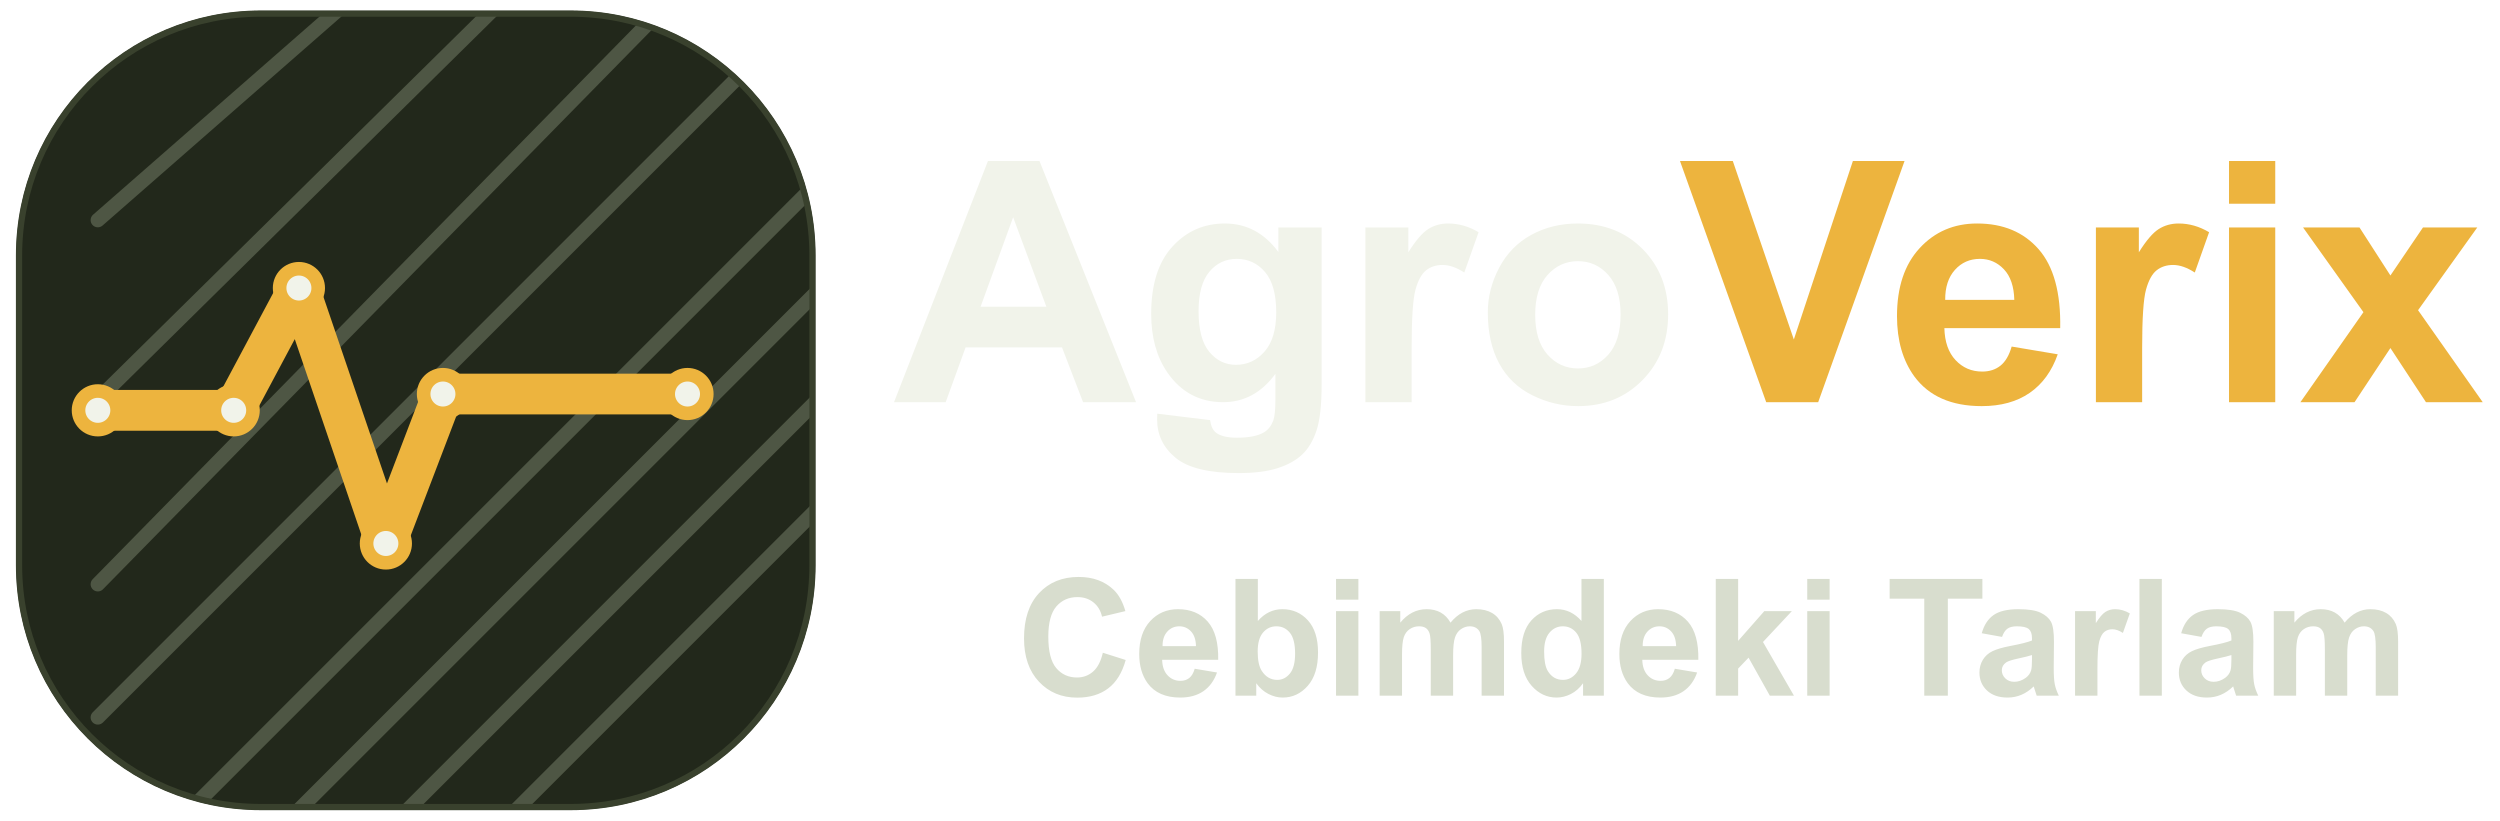
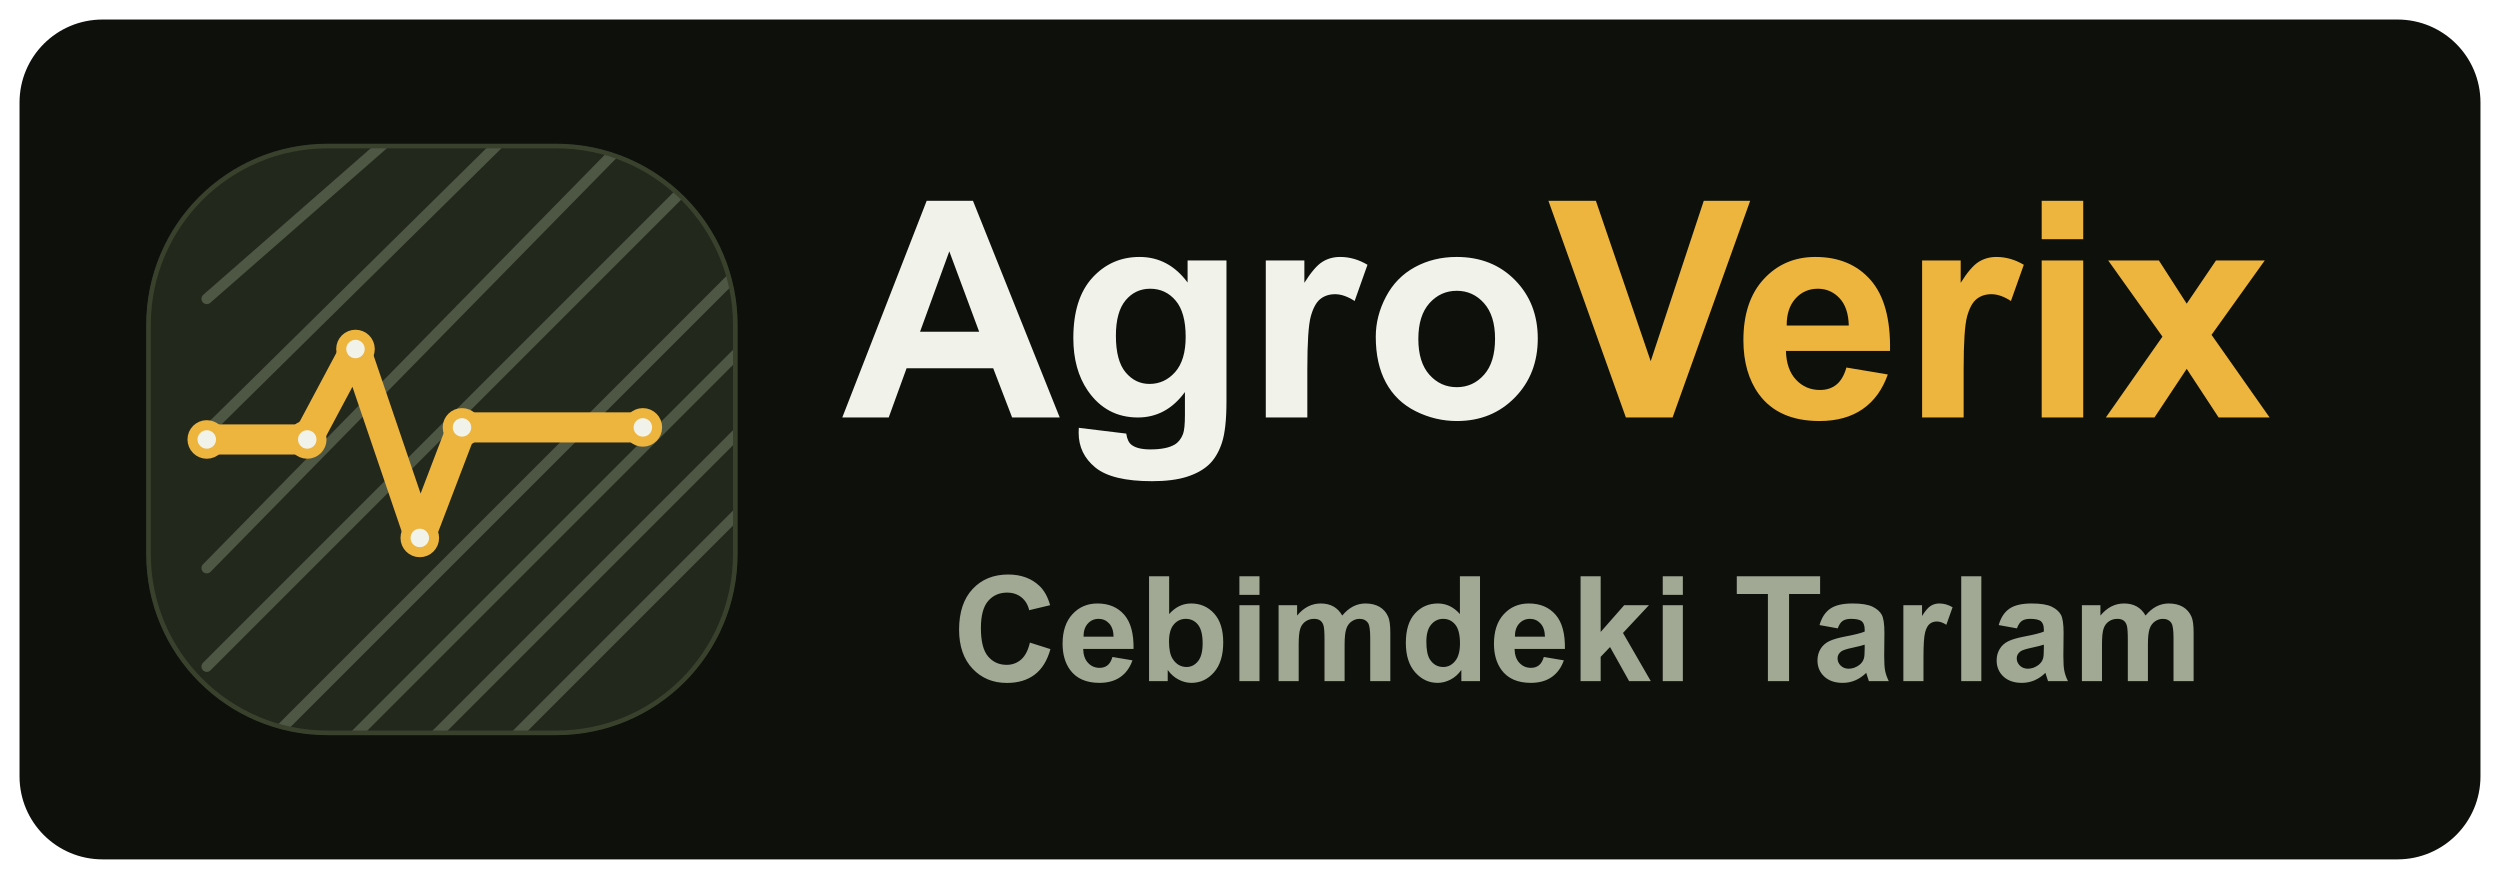
- <svg xmlns="http://www.w3.org/2000/svg" width="920" height="302" viewBox="16 23 920 302" role="img" aria-labelledby="logo-title">
+ <svg xmlns="http://www.w3.org/2000/svg" width="1024" height="360" viewBox="0 0 1024 360" role="img" aria-labelledby="logo-title">
  <defs>
    <clipPath id="logo-clip-0" clipPathUnits="userSpaceOnUse">
-       <path d="M 112 40 L 226 40 C 275.199 40 315 79.801 315 129 L 315 243 C 315 292.199 275.199 332 226 332 L 112 332 C 62.801 332 23 292.199 23 243 L 23 129 C 23 79.801 62.801 40 112 40 Z" clip-rule="evenodd" />
+       <path d="M 134.082 60 L 227.918 60 C 268.318 60 301 92.682 301 133.082 L 301 226.918 C 301 267.318 268.318 300 227.918 300 L 134.082 300 C 93.682 300 61 267.318 61 226.918 L 61 133.082 C 61 92.682 93.682 60 134.082 60 Z" clip-rule="evenodd" />
    </clipPath>
  </defs>
  <g transform="matrix(1 0 0 -1 0 360)">
-     <path d="M 112 39 L 226 39 C 275.752 39 316 79.248 316 129 L 316 243 C 316 292.752 275.752 333 226 333 L 112 333 C 62.248 333 22 292.752 22 243 L 22 129 C 22 79.248 62.248 39 112 39 Z" fill="#22281b" stroke="none" fill-rule="evenodd" fill-opacity="1" />
-     <path d="M 52 256 L 140 333" fill="none" stroke="#78816b" stroke-width="5.3" stroke-linecap="round" stroke-linejoin="miter" stroke-opacity="0.52" clip-path="url(#logo-clip-0)" />
-     <path d="M 52 190 L 197 333" fill="none" stroke="#78816b" stroke-width="5.3" stroke-linecap="round" stroke-linejoin="miter" stroke-opacity="0.52" clip-path="url(#logo-clip-0)" />
-     <path d="M 52 122 L 259 333" fill="none" stroke="#78816b" stroke-width="5.3" stroke-linecap="round" stroke-linejoin="miter" stroke-opacity="0.52" clip-path="url(#logo-clip-0)" />
-     <path d="M 52 73 L 308 329" fill="none" stroke="#78816b" stroke-width="5.3" stroke-linecap="round" stroke-linejoin="miter" stroke-opacity="0.52" clip-path="url(#logo-clip-0)" />
-     <path d="M 86 39 L 316 269" fill="none" stroke="#78816b" stroke-width="5.3" stroke-linecap="round" stroke-linejoin="miter" stroke-opacity="0.52" clip-path="url(#logo-clip-0)" />
-     <path d="M 126 39 L 316 229" fill="none" stroke="#78816b" stroke-width="5.3" stroke-linecap="round" stroke-linejoin="miter" stroke-opacity="0.52" clip-path="url(#logo-clip-0)" />
-     <path d="M 166 39 L 316 189" fill="none" stroke="#78816b" stroke-width="5.3" stroke-linecap="round" stroke-linejoin="miter" stroke-opacity="0.52" clip-path="url(#logo-clip-0)" />
-     <path d="M 206 39 L 316 149" fill="none" stroke="#78816b" stroke-width="5.3" stroke-linecap="round" stroke-linejoin="miter" stroke-opacity="0.52" clip-path="url(#logo-clip-0)" />
-     <path d="M 52 186 L 102 186 L 126 231 L 158 137 L 179 192 L 269 192" fill="none" stroke="#edb43e" stroke-width="15" stroke-linecap="round" stroke-linejoin="round" stroke-opacity="1" />
-     <path d="M 59.1 186 C 59.1 189.921 55.921 193.1 52 193.1 C 48.079 193.1 44.9 189.921 44.9 186 C 44.9 182.079 48.079 178.9 52 178.9 C 55.921 178.9 59.1 182.079 59.1 186" fill="#f1f3ea" stroke="#edb43e" fill-rule="evenodd" stroke-width="5" stroke-linecap="round" stroke-linejoin="round" stroke-opacity="1" fill-opacity="1" />
-     <path d="M 109.1 186 C 109.1 189.921 105.921 193.1 102 193.1 C 98.079 193.1 94.9 189.921 94.9 186 C 94.9 182.079 98.079 178.9 102 178.9 C 105.921 178.9 109.1 182.079 109.1 186" fill="#f1f3ea" stroke="#edb43e" fill-rule="evenodd" stroke-width="5" stroke-linecap="round" stroke-linejoin="round" stroke-opacity="1" fill-opacity="1" />
-     <path d="M 133.1 231 C 133.1 234.921 129.921 238.1 126 238.1 C 122.079 238.1 118.9 234.921 118.9 231 C 118.9 227.079 122.079 223.9 126 223.9 C 129.921 223.9 133.1 227.079 133.1 231" fill="#f1f3ea" stroke="#edb43e" fill-rule="evenodd" stroke-width="5" stroke-linecap="round" stroke-linejoin="round" stroke-opacity="1" fill-opacity="1" />
-     <path d="M 165.1 137 C 165.1 140.921 161.921 144.1 158 144.1 C 154.079 144.1 150.9 140.921 150.9 137 C 150.9 133.079 154.079 129.9 158 129.9 C 161.921 129.9 165.1 133.079 165.1 137" fill="#f1f3ea" stroke="#edb43e" fill-rule="evenodd" stroke-width="5" stroke-linecap="round" stroke-linejoin="round" stroke-opacity="1" fill-opacity="1" />
-     <path d="M 186.1 192 C 186.1 195.921 182.921 199.1 179 199.1 C 175.079 199.1 171.9 195.921 171.9 192 C 171.9 188.079 175.079 184.9 179 184.9 C 182.921 184.9 186.1 188.079 186.1 192" fill="#f1f3ea" stroke="#edb43e" fill-rule="evenodd" stroke-width="5" stroke-linecap="round" stroke-linejoin="round" stroke-opacity="1" fill-opacity="1" />
-     <path d="M 276.1 192 C 276.1 195.921 272.921 199.1 269 199.1 C 265.079 199.1 261.9 195.921 261.9 192 C 261.9 188.079 265.079 184.9 269 184.9 C 272.921 184.9 276.1 188.079 276.1 192" fill="#f1f3ea" stroke="#edb43e" fill-rule="evenodd" stroke-width="5" stroke-linecap="round" stroke-linejoin="round" stroke-opacity="1" fill-opacity="1" />
-     <path d="M 112 40 L 226 40 C 275.199 40 315 79.801 315 129 L 315 243 C 315 292.199 275.199 332 226 332 L 112 332 C 62.801 332 23 292.199 23 243 L 23 129 C 23 79.801 62.801 40 112 40 Z" fill="none" stroke="#39412d" stroke-width="2.3" stroke-linecap="round" stroke-linejoin="round" stroke-opacity="1" />
+     <path d="M 42 8 L 982 8 C 1000.79 8 1016 23.205 1016 42 L 1016 318 C 1016 336.795 1000.79 352 982 352 L 42 352 C 23.205 352 8 336.795 8 318 L 8 42 C 8 23.205 23.205 8 42 8 Z" fill="#0d100b" stroke="none" fill-rule="evenodd" fill-opacity="1" />
+     <path d="M 134.082 59 L 227.918 59 C 268.871 59 302 92.129 302 133.082 L 302 226.918 C 302 267.871 268.871 301 227.918 301 L 134.082 301 C 93.129 301 60 267.871 60 226.918 L 60 133.082 C 60 92.129 93.129 59 134.082 59 Z" fill="#22281b" stroke="none" fill-rule="evenodd" fill-opacity="1" />
+     <path d="M 84.694 237.619 L 157.129 301" fill="none" stroke="#78816b" stroke-width="4.363" stroke-linecap="round" stroke-linejoin="miter" stroke-opacity="0.52" clip-path="url(#logo-clip-0)" />
+     <path d="M 84.694 183.292 L 204.048 301" fill="none" stroke="#78816b" stroke-width="4.363" stroke-linecap="round" stroke-linejoin="miter" stroke-opacity="0.52" clip-path="url(#logo-clip-0)" />
+     <path d="M 84.694 127.32 L 255.082 301" fill="none" stroke="#78816b" stroke-width="4.363" stroke-linecap="round" stroke-linejoin="miter" stroke-opacity="0.52" clip-path="url(#logo-clip-0)" />
+     <path d="M 84.694 86.986 L 295.415 297.707" fill="none" stroke="#78816b" stroke-width="4.363" stroke-linecap="round" stroke-linejoin="miter" stroke-opacity="0.52" clip-path="url(#logo-clip-0)" />
+     <path d="M 112.68 59 L 302 248.32" fill="none" stroke="#78816b" stroke-width="4.363" stroke-linecap="round" stroke-linejoin="miter" stroke-opacity="0.52" clip-path="url(#logo-clip-0)" />
+     <path d="M 145.605 59 L 302 215.395" fill="none" stroke="#78816b" stroke-width="4.363" stroke-linecap="round" stroke-linejoin="miter" stroke-opacity="0.52" clip-path="url(#logo-clip-0)" />
+     <path d="M 178.531 59 L 302 182.469" fill="none" stroke="#78816b" stroke-width="4.363" stroke-linecap="round" stroke-linejoin="miter" stroke-opacity="0.52" clip-path="url(#logo-clip-0)" />
+     <path d="M 211.456 59 L 302 149.544" fill="none" stroke="#78816b" stroke-width="4.363" stroke-linecap="round" stroke-linejoin="miter" stroke-opacity="0.52" clip-path="url(#logo-clip-0)" />
+     <path d="M 84.694 180 L 125.85 180 L 145.605 217.041 L 171.946 139.667 L 189.231 184.939 L 263.313 184.939" fill="none" stroke="#edb43e" stroke-width="12.347" stroke-linecap="round" stroke-linejoin="round" stroke-opacity="1" />
+     <path d="M 90.538 180 C 90.538 183.228 87.921 185.844 84.694 185.844 C 81.466 185.844 78.85 183.228 78.85 180 C 78.85 176.772 81.466 174.156 84.694 174.156 C 87.921 174.156 90.538 176.772 90.538 180" fill="#f1f3ea" stroke="#edb43e" fill-rule="evenodd" stroke-width="4.116" stroke-linecap="round" stroke-linejoin="round" stroke-opacity="1" fill-opacity="1" />
+     <path d="M 131.695 180 C 131.695 183.228 129.078 185.844 125.85 185.844 C 122.623 185.844 120.006 183.228 120.006 180 C 120.006 176.772 122.623 174.156 125.85 174.156 C 129.078 174.156 131.695 176.772 131.695 180" fill="#f1f3ea" stroke="#edb43e" fill-rule="evenodd" stroke-width="4.116" stroke-linecap="round" stroke-linejoin="round" stroke-opacity="1" fill-opacity="1" />
+     <path d="M 151.45 217.041 C 151.45 220.268 148.833 222.885 145.605 222.885 C 142.378 222.885 139.761 220.268 139.761 217.041 C 139.761 213.813 142.378 211.197 145.605 211.197 C 148.833 211.197 151.45 213.813 151.45 217.041" fill="#f1f3ea" stroke="#edb43e" fill-rule="evenodd" stroke-width="4.116" stroke-linecap="round" stroke-linejoin="round" stroke-opacity="1" fill-opacity="1" />
+     <path d="M 177.79 139.667 C 177.79 142.894 175.173 145.511 171.946 145.511 C 168.718 145.511 166.101 142.894 166.101 139.667 C 166.101 136.439 168.718 133.822 171.946 133.822 C 175.173 133.822 177.79 136.439 177.79 139.667" fill="#f1f3ea" stroke="#edb43e" fill-rule="evenodd" stroke-width="4.116" stroke-linecap="round" stroke-linejoin="round" stroke-opacity="1" fill-opacity="1" />
+     <path d="M 195.076 184.939 C 195.076 188.166 192.459 190.783 189.231 190.783 C 186.004 190.783 183.387 188.166 183.387 184.939 C 183.387 181.711 186.004 179.095 189.231 179.095 C 192.459 179.095 195.076 181.711 195.076 184.939" fill="#f1f3ea" stroke="#edb43e" fill-rule="evenodd" stroke-width="4.116" stroke-linecap="round" stroke-linejoin="round" stroke-opacity="1" fill-opacity="1" />
+     <path d="M 269.157 184.939 C 269.157 188.166 266.541 190.783 263.313 190.783 C 260.085 190.783 257.469 188.166 257.469 184.939 C 257.469 181.711 260.085 179.095 263.313 179.095 C 266.541 179.095 269.157 181.711 269.157 184.939" fill="#f1f3ea" stroke="#edb43e" fill-rule="evenodd" stroke-width="4.116" stroke-linecap="round" stroke-linejoin="round" stroke-opacity="1" fill-opacity="1" />
+     <path d="M 134.082 59.823 L 227.918 59.823 C 268.416 59.823 301.177 92.584 301.177 133.082 L 301.177 226.918 C 301.177 267.416 268.416 300.177 227.918 300.177 L 134.082 300.177 C 93.584 300.177 60.823 267.416 60.823 226.918 L 60.823 133.082 C 60.823 92.584 93.584 59.823 134.082 59.823 Z" fill="none" stroke="#39412d" stroke-width="1.893" stroke-linecap="round" stroke-linejoin="round" stroke-opacity="1" />
  </g>
  <path d="M434.065 171 L414.568 171 L406.818 150.838 L371.338 150.838 L364.012 171 L345 171 L379.572 82.238 L398.523 82.238 Z M401.066 135.883 L388.836 102.945 L376.848 135.883 Z M441.875 175.238 L461.31 177.6 C 461.634 179.86 462.38 181.414 463.551 182.262 C 465.165 183.473 467.708 184.078 471.18 184.078 C 475.62 184.078 478.95 183.412 481.17 182.08 C 482.663 181.192 483.794 179.759 484.56 177.781 C 485.085 176.369 485.348 173.765 485.348 169.971 L485.348 160.586 C 480.262 167.529 473.844 171 466.094 171 C 457.456 171 450.614 167.347 445.568 160.041 C 441.613 154.269 439.635 147.084 439.635 138.486 C 439.635 127.709 442.228 119.475 447.415 113.783 C 452.602 108.092 459.05 105.246 466.76 105.246 C 474.712 105.246 481.271 108.738 486.438 115.721 L486.438 106.699 L502.361 106.699 L502.361 164.4 C 502.361 171.989 501.736 177.66 500.484 181.414 C 499.233 185.168 497.477 188.115 495.217 190.254 C 492.956 192.393 489.939 194.068 486.165 195.279 C 482.391 196.49 477.618 197.096 471.846 197.096 C 460.947 197.096 453.217 195.229 448.656 191.495 C 444.095 187.761 441.814 183.029 441.815 177.297 C 441.814 176.732 441.835 176.046 441.875 175.238 Z M457.072 137.518 C 457.072 144.339 458.394 149.334 461.038 152.503 C 463.682 155.672 466.941 157.256 470.816 157.256 C 474.974 157.256 478.486 155.631 481.352 152.382 C 484.217 149.132 485.65 144.319 485.65 137.941 C 485.65 131.281 484.278 126.337 481.533 123.107 C 478.788 119.878 475.317 118.264 471.119 118.264 C 467.042 118.264 463.682 119.848 461.038 123.017 C 458.394 126.185 457.072 131.019 457.072 137.518 Z M535.481 171 L518.467 171 L518.467 106.699 L534.269 106.699 L534.269 115.842 C 536.974 111.523 539.406 108.677 541.565 107.305 C 543.725 105.932 546.177 105.246 548.922 105.246 C 552.797 105.246 556.531 106.316 560.123 108.455 L554.856 123.289 C 551.99 121.432 549.326 120.504 546.863 120.504 C 544.482 120.504 542.463 121.16 540.809 122.472 C 539.154 123.784 537.852 126.155 536.903 129.586 C 535.955 133.017 535.481 140.202 535.481 151.141 Z M563.514 137.941 C 563.514 132.29 564.906 126.821 567.691 121.533 C 570.477 116.245 574.422 112.209 579.528 109.424 C 584.634 106.639 590.336 105.246 596.633 105.246 C 606.361 105.246 614.333 108.405 620.549 114.722 C 626.765 121.039 629.873 129.021 629.873 138.668 C 629.873 148.396 626.735 156.459 620.458 162.856 C 614.181 169.254 606.28 172.453 596.754 172.453 C 590.861 172.453 585.24 171.121 579.892 168.457 C 574.543 165.793 570.477 161.888 567.691 156.741 C 564.906 151.595 563.514 145.328 563.514 137.941 Z M580.951 138.85 C 580.951 145.227 582.465 150.111 585.492 153.502 C 588.519 156.893 592.253 158.588 596.693 158.588 C 601.134 158.588 604.857 156.893 607.864 153.502 C 610.871 150.111 612.375 145.187 612.375 138.728 C 612.375 132.432 610.871 127.588 607.864 124.197 C 604.857 120.807 601.134 119.111 596.693 119.111 C 592.253 119.111 588.519 120.807 585.492 124.197 C 582.465 127.588 580.951 132.472 580.951 138.85 Z" fill="#f1f3ea" />
  <path d="M665.958 171 L634.231 82.238 L653.667 82.238 L676.13 147.932 L697.866 82.238 L716.878 82.238 L685.091 171 Z M756.294 150.535 L773.247 153.381 C 771.067 159.597 767.626 164.33 762.924 167.579 C 758.221 170.828 752.338 172.453 745.274 172.453 C 734.093 172.453 725.819 168.8 720.45 161.494 C 716.212 155.641 714.093 148.255 714.093 139.334 C 714.093 128.678 716.878 120.332 722.448 114.298 C 728.019 108.263 735.062 105.246 743.579 105.246 C 753.145 105.246 760.694 108.405 766.224 114.722 C 771.754 121.039 774.398 130.716 774.155 143.754 L731.53 143.754 C 731.651 148.799 733.024 152.725 735.648 155.53 C 738.271 158.336 741.541 159.738 745.456 159.738 C 748.12 159.738 750.36 159.012 752.177 157.559 C 753.993 156.106 755.366 153.764 756.294 150.535 Z M757.263 133.34 C 757.142 128.415 755.87 124.671 753.448 122.108 C 751.026 119.545 748.08 118.264 744.608 118.264 C 740.895 118.264 737.827 119.616 735.405 122.32 C 732.983 125.025 731.793 128.698 731.833 133.34 Z M804.308 171 L787.294 171 L787.294 106.699 L803.097 106.699 L803.097 115.842 C 805.801 111.523 808.233 108.677 810.393 107.305 C 812.552 105.932 815.004 105.246 817.749 105.246 C 821.624 105.246 825.358 106.316 828.95 108.455 L823.683 123.289 C 820.817 121.432 818.153 120.504 815.69 120.504 C 813.309 120.504 811.291 121.16 809.636 122.472 C 807.981 123.784 806.679 126.155 805.731 129.586 C 804.782 133.017 804.308 140.202 804.308 151.141 Z M836.276 97.981 L836.276 82.238 L853.29 82.238 L853.29 97.981 Z M836.276 171 L836.276 106.699 L853.29 106.699 L853.29 171 Z M862.554 171 L885.743 137.881 L863.523 106.699 L884.29 106.699 L895.673 124.379 L907.661 106.699 L927.642 106.699 L905.845 137.154 L929.64 171 L908.751 171 L895.673 151.08 L882.474 171 Z" fill="#edb43e" />
-   <path d="M421.846 263.209 L430.254 265.875 C 428.965 270.562 426.821 274.044 423.823 276.319 C 420.825 278.595 417.022 279.732 412.412 279.732 C 406.709 279.732 402.022 277.784 398.35 273.888 C 394.678 269.991 392.842 264.664 392.842 257.906 C 392.842 250.758 394.688 245.206 398.379 241.251 C 402.07 237.296 406.924 235.318 412.94 235.318 C 418.193 235.318 422.461 236.871 425.742 239.977 C 427.695 241.812 429.16 244.449 430.137 247.887 L421.553 249.938 C 421.045 247.711 419.985 245.953 418.374 244.664 C 416.763 243.375 414.805 242.731 412.5 242.731 C 409.316 242.731 406.733 243.873 404.751 246.158 C 402.769 248.443 401.777 252.144 401.777 257.262 C 401.777 262.691 402.754 266.559 404.707 268.863 C 406.66 271.168 409.199 272.32 412.324 272.32 C 414.629 272.32 416.611 271.588 418.272 270.123 C 419.932 268.658 421.123 266.353 421.846 263.209 Z M455.654 269.098 L463.857 270.475 C 462.803 273.482 461.138 275.772 458.862 277.345 C 456.587 278.917 453.74 279.703 450.322 279.703 C 444.912 279.703 440.908 277.935 438.31 274.4 C 436.26 271.568 435.234 267.994 435.234 263.678 C 435.234 258.522 436.582 254.483 439.277 251.564 C 441.973 248.644 445.381 247.184 449.502 247.184 C 454.131 247.184 457.783 248.712 460.459 251.769 C 463.135 254.825 464.414 259.508 464.297 265.816 L443.672 265.816 C 443.731 268.258 444.394 270.157 445.664 271.515 C 446.934 272.872 448.516 273.551 450.41 273.551 C 451.699 273.551 452.783 273.199 453.662 272.496 C 454.541 271.793 455.205 270.66 455.654 269.098 Z M456.123 260.777 C 456.065 258.394 455.449 256.583 454.277 255.343 C 453.106 254.102 451.68 253.482 450 253.482 C 448.203 253.482 446.719 254.137 445.547 255.445 C 444.375 256.754 443.799 258.531 443.818 260.777 Z M470.654 279 L470.654 236.051 L478.887 236.051 L478.887 251.519 C 481.426 248.629 484.434 247.184 487.91 247.184 C 491.699 247.184 494.834 248.556 497.315 251.3 C 499.795 254.044 501.035 257.984 501.035 263.121 C 501.035 268.434 499.771 272.525 497.241 275.397 C 494.712 278.268 491.641 279.703 488.027 279.703 C 486.25 279.703 484.497 279.259 482.769 278.37 C 481.04 277.481 479.551 276.168 478.301 274.43 L478.301 279 Z M478.828 262.769 C 478.828 265.992 479.336 268.375 480.352 269.918 C 481.777 272.106 483.672 273.199 486.035 273.199 C 487.852 273.199 489.399 272.423 490.679 270.87 C 491.958 269.317 492.598 266.871 492.598 263.531 C 492.598 259.977 491.953 257.413 490.664 255.841 C 489.375 254.269 487.725 253.482 485.713 253.482 C 483.74 253.482 482.1 254.249 480.791 255.782 C 479.482 257.315 478.828 259.644 478.828 262.769 Z M507.656 243.668 L507.656 236.051 L515.889 236.051 L515.889 243.668 Z M507.656 279 L507.656 247.887 L515.889 247.887 L515.889 279 Z M523.711 247.887 L531.299 247.887 L531.299 252.135 C 534.014 248.834 537.246 247.184 540.996 247.184 C 542.988 247.184 544.717 247.594 546.182 248.414 C 547.646 249.234 548.848 250.475 549.785 252.135 C 551.152 250.475 552.627 249.234 554.209 248.414 C 555.791 247.594 557.481 247.184 559.277 247.184 C 561.562 247.184 563.496 247.648 565.078 248.575 C 566.66 249.503 567.842 250.865 568.623 252.662 C 569.189 253.99 569.473 256.139 569.473 259.107 L569.473 279 L561.24 279 L561.24 261.217 C 561.24 258.131 560.957 256.139 560.391 255.24 C 559.629 254.068 558.457 253.482 556.875 253.482 C 555.723 253.482 554.639 253.834 553.623 254.537 C 552.607 255.24 551.875 256.271 551.426 257.628 C 550.976 258.985 550.752 261.129 550.752 264.059 L550.752 279 L542.519 279 L542.519 261.949 C 542.519 258.922 542.373 256.969 542.08 256.09 C 541.787 255.211 541.333 254.557 540.718 254.127 C 540.102 253.697 539.268 253.482 538.213 253.482 C 536.943 253.482 535.801 253.824 534.785 254.508 C 533.769 255.191 533.042 256.178 532.602 257.467 C 532.163 258.756 531.943 260.894 531.943 263.883 L531.943 279 L523.711 279 Z M606.211 279 L598.564 279 L598.564 274.43 C 597.295 276.207 595.796 277.53 594.067 278.399 C 592.339 279.269 590.596 279.703 588.838 279.703 C 585.264 279.703 582.202 278.263 579.653 275.382 C 577.105 272.501 575.83 268.482 575.83 263.326 C 575.83 258.053 577.07 254.044 579.551 251.3 C 582.031 248.556 585.166 247.184 588.955 247.184 C 592.432 247.184 595.439 248.629 597.979 251.519 L597.979 236.051 L606.211 236.051 Z M584.238 262.769 C 584.238 266.09 584.697 268.492 585.615 269.977 C 586.943 272.125 588.799 273.199 591.182 273.199 C 593.076 273.199 594.688 272.394 596.016 270.782 C 597.344 269.171 598.008 266.764 598.008 263.56 C 598.008 259.986 597.363 257.413 596.074 255.841 C 594.785 254.269 593.135 253.482 591.123 253.482 C 589.17 253.482 587.534 254.259 586.216 255.811 C 584.898 257.364 584.238 259.684 584.238 262.769 Z M632.344 269.098 L640.547 270.475 C 639.492 273.482 637.827 275.772 635.552 277.345 C 633.276 278.917 630.43 279.703 627.012 279.703 C 621.601 279.703 617.598 277.935 615 274.4 C 612.949 271.568 611.924 267.994 611.924 263.678 C 611.924 258.522 613.271 254.483 615.967 251.564 C 618.662 248.644 622.07 247.184 626.191 247.184 C 630.82 247.184 634.473 248.712 637.148 251.769 C 639.824 254.825 641.104 259.508 640.986 265.816 L620.361 265.816 C 620.42 268.258 621.084 270.157 622.354 271.515 C 623.623 272.872 625.205 273.551 627.1 273.551 C 628.389 273.551 629.473 273.199 630.352 272.496 C 631.231 271.793 631.894 270.66 632.344 269.098 Z M632.812 260.777 C 632.754 258.394 632.139 256.583 630.967 255.343 C 629.795 254.102 628.369 253.482 626.689 253.482 C 624.893 253.482 623.408 254.137 622.236 255.445 C 621.064 256.754 620.488 258.531 620.508 260.777 Z M647.402 279 L647.402 236.051 L655.635 236.051 L655.635 258.844 L665.273 247.887 L675.41 247.887 L664.775 259.254 L676.172 279 L667.295 279 L659.473 265.025 L655.635 269.039 L655.635 279 Z M681.064 243.668 L681.064 236.051 L689.297 236.051 L689.297 243.668 Z M681.064 279 L681.064 247.887 L689.297 247.887 L689.297 279 Z M724.131 279 L724.131 243.316 L711.387 243.316 L711.387 236.051 L745.518 236.051 L745.518 243.316 L732.803 243.316 L732.803 279 Z M752.754 257.379 L745.283 256.031 C 746.123 253.023 747.568 250.797 749.619 249.352 C 751.67 247.906 754.717 247.184 758.76 247.184 C 762.432 247.184 765.166 247.618 766.963 248.487 C 768.76 249.356 770.024 250.46 770.757 251.798 C 771.489 253.136 771.856 255.592 771.856 259.166 L771.768 268.775 C 771.768 271.51 771.899 273.526 772.163 274.825 C 772.427 276.124 772.92 277.516 773.643 279 L765.498 279 C 765.283 278.453 765.019 277.643 764.707 276.568 C 764.57 276.08 764.473 275.758 764.414 275.602 C 763.008 276.969 761.504 277.994 759.902 278.678 C 758.301 279.361 756.592 279.703 754.775 279.703 C 751.572 279.703 749.048 278.834 747.202 277.096 C 745.356 275.357 744.434 273.16 744.434 270.504 C 744.434 268.746 744.854 267.179 745.693 265.802 C 746.533 264.425 747.71 263.37 749.224 262.638 C 750.737 261.905 752.92 261.266 755.771 260.719 C 759.619 259.996 762.285 259.322 763.769 258.697 L763.769 257.877 C 763.769 256.295 763.379 255.167 762.598 254.493 C 761.816 253.819 760.342 253.482 758.174 253.482 C 756.709 253.482 755.566 253.77 754.746 254.347 C 753.926 254.923 753.262 255.934 752.754 257.379 Z M763.769 264.059 C 762.715 264.41 761.045 264.83 758.76 265.318 C 756.475 265.807 754.981 266.285 754.277 266.754 C 753.203 267.516 752.666 268.482 752.666 269.654 C 752.666 270.807 753.096 271.803 753.955 272.643 C 754.814 273.482 755.908 273.902 757.236 273.902 C 758.721 273.902 760.137 273.414 761.484 272.438 C 762.481 271.695 763.135 270.787 763.447 269.713 C 763.662 269.01 763.769 267.672 763.769 265.699 Z M787.852 279 L779.619 279 L779.619 247.887 L787.266 247.887 L787.266 252.31 C 788.574 250.221 789.751 248.844 790.796 248.18 C 791.841 247.516 793.027 247.184 794.356 247.184 C 796.231 247.184 798.037 247.701 799.775 248.736 L797.227 255.914 C 795.84 255.016 794.551 254.566 793.359 254.566 C 792.207 254.566 791.23 254.884 790.43 255.519 C 789.629 256.153 788.999 257.301 788.54 258.961 C 788.081 260.621 787.852 264.098 787.852 269.391 Z M803.32 279 L803.32 236.051 L811.553 236.051 L811.553 279 Z M826.143 257.379 L818.672 256.031 C 819.512 253.023 820.957 250.797 823.008 249.352 C 825.059 247.906 828.106 247.184 832.148 247.184 C 835.82 247.184 838.555 247.618 840.352 248.487 C 842.148 249.356 843.413 250.46 844.145 251.798 C 844.878 253.136 845.244 255.592 845.244 259.166 L845.156 268.775 C 845.156 271.51 845.288 273.526 845.552 274.825 C 845.815 276.124 846.309 277.516 847.031 279 L838.887 279 C 838.672 278.453 838.408 277.643 838.096 276.568 C 837.959 276.08 837.861 275.758 837.803 275.602 C 836.396 276.969 834.893 277.994 833.291 278.678 C 831.689 279.361 829.98 279.703 828.164 279.703 C 824.961 279.703 822.437 278.834 820.591 277.096 C 818.745 275.357 817.822 273.16 817.822 270.504 C 817.822 268.746 818.242 267.179 819.082 265.802 C 819.922 264.425 821.099 263.37 822.612 262.638 C 824.126 261.905 826.309 261.266 829.16 260.719 C 833.008 259.996 835.674 259.322 837.158 258.697 L837.158 257.877 C 837.158 256.295 836.768 255.167 835.986 254.493 C 835.205 253.819 833.731 253.482 831.562 253.482 C 830.098 253.482 828.955 253.77 828.135 254.347 C 827.314 254.923 826.65 255.934 826.143 257.379 Z M837.158 264.059 C 836.104 264.41 834.434 264.83 832.148 265.318 C 829.863 265.807 828.369 266.285 827.666 266.754 C 826.592 267.516 826.055 268.482 826.055 269.654 C 826.055 270.807 826.484 271.803 827.344 272.643 C 828.203 273.482 829.297 273.902 830.625 273.902 C 832.109 273.902 833.525 273.414 834.873 272.438 C 835.869 271.695 836.523 270.787 836.836 269.713 C 837.051 269.01 837.158 267.672 837.158 265.699 Z M852.744 247.887 L860.332 247.887 L860.332 252.135 C 863.047 248.834 866.279 247.184 870.029 247.184 C 872.021 247.184 873.75 247.594 875.215 248.414 C 876.68 249.234 877.881 250.475 878.818 252.135 C 880.186 250.475 881.66 249.234 883.242 248.414 C 884.824 247.594 886.514 247.184 888.311 247.184 C 890.596 247.184 892.529 247.648 894.111 248.575 C 895.693 249.503 896.875 250.865 897.656 252.662 C 898.223 253.99 898.506 256.139 898.506 259.107 L898.506 279 L890.273 279 L890.273 261.217 C 890.273 258.131 889.99 256.139 889.424 255.24 C 888.662 254.068 887.49 253.482 885.908 253.482 C 884.756 253.482 883.672 253.834 882.656 254.537 C 881.641 255.24 880.908 256.271 880.459 257.628 C 880.01 258.985 879.785 261.129 879.785 264.059 L879.785 279 L871.553 279 L871.553 261.949 C 871.553 258.922 871.406 256.969 871.113 256.09 C 870.82 255.211 870.366 254.557 869.751 254.127 C 869.136 253.697 868.301 253.482 867.246 253.482 C 865.976 253.482 864.834 253.824 863.818 254.508 C 862.803 255.191 862.075 256.178 861.636 257.467 C 861.196 258.756 860.977 260.894 860.977 263.883 L860.977 279 L852.744 279 Z" fill="#d8ddce" />
+   <path d="M421.846 263.209 L430.254 265.875 C 428.965 270.562 426.821 274.044 423.823 276.319 C 420.825 278.595 417.022 279.732 412.412 279.732 C 406.709 279.732 402.022 277.784 398.35 273.888 C 394.678 269.991 392.842 264.664 392.842 257.906 C 392.842 250.758 394.688 245.206 398.379 241.251 C 402.07 237.296 406.924 235.318 412.94 235.318 C 418.193 235.318 422.461 236.871 425.742 239.977 C 427.695 241.812 429.16 244.449 430.137 247.887 L421.553 249.938 C 421.045 247.711 419.985 245.953 418.374 244.664 C 416.763 243.375 414.805 242.731 412.5 242.731 C 409.316 242.731 406.733 243.873 404.751 246.158 C 402.769 248.443 401.777 252.144 401.777 257.262 C 401.777 262.691 402.754 266.559 404.707 268.863 C 406.66 271.168 409.199 272.32 412.324 272.32 C 414.629 272.32 416.611 271.588 418.272 270.123 C 419.932 268.658 421.123 266.353 421.846 263.209 Z M455.654 269.098 L463.857 270.475 C 462.803 273.482 461.138 275.772 458.862 277.345 C 456.587 278.917 453.74 279.703 450.322 279.703 C 444.912 279.703 440.908 277.935 438.31 274.4 C 436.26 271.568 435.234 267.994 435.234 263.678 C 435.234 258.522 436.582 254.483 439.277 251.564 C 441.973 248.644 445.381 247.184 449.502 247.184 C 454.131 247.184 457.783 248.712 460.459 251.769 C 463.135 254.825 464.414 259.508 464.297 265.816 L443.672 265.816 C 443.731 268.258 444.394 270.157 445.664 271.515 C 446.934 272.872 448.516 273.551 450.41 273.551 C 451.699 273.551 452.783 273.199 453.662 272.496 C 454.541 271.793 455.205 270.66 455.654 269.098 Z M456.123 260.777 C 456.065 258.394 455.449 256.583 454.277 255.343 C 453.106 254.102 451.68 253.482 450 253.482 C 448.203 253.482 446.719 254.137 445.547 255.445 C 444.375 256.754 443.799 258.531 443.818 260.777 Z M470.654 279 L470.654 236.051 L478.887 236.051 L478.887 251.519 C 481.426 248.629 484.434 247.184 487.91 247.184 C 491.699 247.184 494.834 248.556 497.315 251.3 C 499.795 254.044 501.035 257.984 501.035 263.121 C 501.035 268.434 499.771 272.525 497.241 275.397 C 494.712 278.268 491.641 279.703 488.027 279.703 C 486.25 279.703 484.497 279.259 482.769 278.37 C 481.04 277.481 479.551 276.168 478.301 274.43 L478.301 279 Z M478.828 262.769 C 478.828 265.992 479.336 268.375 480.352 269.918 C 481.777 272.106 483.672 273.199 486.035 273.199 C 487.852 273.199 489.399 272.423 490.679 270.87 C 491.958 269.317 492.598 266.871 492.598 263.531 C 492.598 259.977 491.953 257.413 490.664 255.841 C 489.375 254.269 487.725 253.482 485.713 253.482 C 483.74 253.482 482.1 254.249 480.791 255.782 C 479.482 257.315 478.828 259.644 478.828 262.769 Z M507.656 243.668 L507.656 236.051 L515.889 236.051 L515.889 243.668 Z M507.656 279 L507.656 247.887 L515.889 247.887 L515.889 279 Z M523.711 247.887 L531.299 247.887 L531.299 252.135 C 534.014 248.834 537.246 247.184 540.996 247.184 C 542.988 247.184 544.717 247.594 546.182 248.414 C 547.646 249.234 548.848 250.475 549.785 252.135 C 551.152 250.475 552.627 249.234 554.209 248.414 C 555.791 247.594 557.481 247.184 559.277 247.184 C 561.562 247.184 563.496 247.648 565.078 248.575 C 566.66 249.503 567.842 250.865 568.623 252.662 C 569.189 253.99 569.473 256.139 569.473 259.107 L569.473 279 L561.24 279 L561.24 261.217 C 561.24 258.131 560.957 256.139 560.391 255.24 C 559.629 254.068 558.457 253.482 556.875 253.482 C 555.723 253.482 554.639 253.834 553.623 254.537 C 552.607 255.24 551.875 256.271 551.426 257.628 C 550.976 258.985 550.752 261.129 550.752 264.059 L550.752 279 L542.519 279 L542.519 261.949 C 542.519 258.922 542.373 256.969 542.08 256.09 C 541.787 255.211 541.333 254.557 540.718 254.127 C 540.102 253.697 539.268 253.482 538.213 253.482 C 536.943 253.482 535.801 253.824 534.785 254.508 C 533.769 255.191 533.042 256.178 532.602 257.467 C 532.163 258.756 531.943 260.894 531.943 263.883 L531.943 279 L523.711 279 Z M606.211 279 L598.564 279 L598.564 274.43 C 597.295 276.207 595.796 277.53 594.067 278.399 C 592.339 279.269 590.596 279.703 588.838 279.703 C 585.264 279.703 582.202 278.263 579.653 275.382 C 577.105 272.501 575.83 268.482 575.83 263.326 C 575.83 258.053 577.07 254.044 579.551 251.3 C 582.031 248.556 585.166 247.184 588.955 247.184 C 592.432 247.184 595.439 248.629 597.979 251.519 L597.979 236.051 L606.211 236.051 Z M584.238 262.769 C 584.238 266.09 584.697 268.492 585.615 269.977 C 586.943 272.125 588.799 273.199 591.182 273.199 C 593.076 273.199 594.688 272.394 596.016 270.782 C 597.344 269.171 598.008 266.764 598.008 263.56 C 598.008 259.986 597.363 257.413 596.074 255.841 C 594.785 254.269 593.135 253.482 591.123 253.482 C 589.17 253.482 587.534 254.259 586.216 255.811 C 584.898 257.364 584.238 259.684 584.238 262.769 Z M632.344 269.098 L640.547 270.475 C 639.492 273.482 637.827 275.772 635.552 277.345 C 633.276 278.917 630.43 279.703 627.012 279.703 C 621.601 279.703 617.598 277.935 615 274.4 C 612.949 271.568 611.924 267.994 611.924 263.678 C 611.924 258.522 613.271 254.483 615.967 251.564 C 618.662 248.644 622.07 247.184 626.191 247.184 C 630.82 247.184 634.473 248.712 637.148 251.769 C 639.824 254.825 641.104 259.508 640.986 265.816 L620.361 265.816 C 620.42 268.258 621.084 270.157 622.354 271.515 C 623.623 272.872 625.205 273.551 627.1 273.551 C 628.389 273.551 629.473 273.199 630.352 272.496 C 631.231 271.793 631.894 270.66 632.344 269.098 Z M632.812 260.777 C 632.754 258.394 632.139 256.583 630.967 255.343 C 629.795 254.102 628.369 253.482 626.689 253.482 C 624.893 253.482 623.408 254.137 622.236 255.445 C 621.064 256.754 620.488 258.531 620.508 260.777 Z M647.402 279 L647.402 236.051 L655.635 236.051 L655.635 258.844 L665.273 247.887 L675.41 247.887 L664.775 259.254 L676.172 279 L667.295 279 L659.473 265.025 L655.635 269.039 L655.635 279 Z M681.064 243.668 L681.064 236.051 L689.297 236.051 L689.297 243.668 Z M681.064 279 L681.064 247.887 L689.297 247.887 L689.297 279 Z M724.131 279 L724.131 243.316 L711.387 243.316 L711.387 236.051 L745.518 236.051 L745.518 243.316 L732.803 243.316 L732.803 279 Z M752.754 257.379 L745.283 256.031 C 746.123 253.023 747.568 250.797 749.619 249.352 C 751.67 247.906 754.717 247.184 758.76 247.184 C 762.432 247.184 765.166 247.618 766.963 248.487 C 768.76 249.356 770.024 250.46 770.757 251.798 C 771.489 253.136 771.856 255.592 771.856 259.166 L771.768 268.775 C 771.768 271.51 771.899 273.526 772.163 274.825 C 772.427 276.124 772.92 277.516 773.643 279 L765.498 279 C 765.283 278.453 765.019 277.643 764.707 276.568 C 764.57 276.08 764.473 275.758 764.414 275.602 C 763.008 276.969 761.504 277.994 759.902 278.678 C 758.301 279.361 756.592 279.703 754.775 279.703 C 751.572 279.703 749.048 278.834 747.202 277.096 C 745.356 275.357 744.434 273.16 744.434 270.504 C 744.434 268.746 744.854 267.179 745.693 265.802 C 746.533 264.425 747.71 263.37 749.224 262.638 C 750.737 261.905 752.92 261.266 755.771 260.719 C 759.619 259.996 762.285 259.322 763.769 258.697 L763.769 257.877 C 763.769 256.295 763.379 255.167 762.598 254.493 C 761.816 253.819 760.342 253.482 758.174 253.482 C 756.709 253.482 755.566 253.77 754.746 254.347 C 753.926 254.923 753.262 255.934 752.754 257.379 Z M763.769 264.059 C 762.715 264.41 761.045 264.83 758.76 265.318 C 756.475 265.807 754.981 266.285 754.277 266.754 C 753.203 267.516 752.666 268.482 752.666 269.654 C 752.666 270.807 753.096 271.803 753.955 272.643 C 754.814 273.482 755.908 273.902 757.236 273.902 C 758.721 273.902 760.137 273.414 761.484 272.438 C 762.481 271.695 763.135 270.787 763.447 269.713 C 763.662 269.01 763.769 267.672 763.769 265.699 Z M787.852 279 L779.619 279 L779.619 247.887 L787.266 247.887 L787.266 252.31 C 788.574 250.221 789.751 248.844 790.796 248.18 C 791.841 247.516 793.027 247.184 794.356 247.184 C 796.231 247.184 798.037 247.701 799.775 248.736 L797.227 255.914 C 795.84 255.016 794.551 254.566 793.359 254.566 C 792.207 254.566 791.23 254.884 790.43 255.519 C 789.629 256.153 788.999 257.301 788.54 258.961 C 788.081 260.621 787.852 264.098 787.852 269.391 Z M803.32 279 L803.32 236.051 L811.553 236.051 L811.553 279 Z M826.143 257.379 L818.672 256.031 C 819.512 253.023 820.957 250.797 823.008 249.352 C 825.059 247.906 828.106 247.184 832.148 247.184 C 835.82 247.184 838.555 247.618 840.352 248.487 C 842.148 249.356 843.413 250.46 844.145 251.798 C 844.878 253.136 845.244 255.592 845.244 259.166 L845.156 268.775 C 845.156 271.51 845.288 273.526 845.552 274.825 C 845.815 276.124 846.309 277.516 847.031 279 L838.887 279 C 838.672 278.453 838.408 277.643 838.096 276.568 C 837.959 276.08 837.861 275.758 837.803 275.602 C 836.396 276.969 834.893 277.994 833.291 278.678 C 831.689 279.361 829.98 279.703 828.164 279.703 C 824.961 279.703 822.437 278.834 820.591 277.096 C 818.745 275.357 817.822 273.16 817.822 270.504 C 817.822 268.746 818.242 267.179 819.082 265.802 C 819.922 264.425 821.099 263.37 822.612 262.638 C 824.126 261.905 826.309 261.266 829.16 260.719 C 833.008 259.996 835.674 259.322 837.158 258.697 L837.158 257.877 C 837.158 256.295 836.768 255.167 835.986 254.493 C 835.205 253.819 833.731 253.482 831.562 253.482 C 830.098 253.482 828.955 253.77 828.135 254.347 C 827.314 254.923 826.65 255.934 826.143 257.379 Z M837.158 264.059 C 836.104 264.41 834.434 264.83 832.148 265.318 C 829.863 265.807 828.369 266.285 827.666 266.754 C 826.592 267.516 826.055 268.482 826.055 269.654 C 826.055 270.807 826.484 271.803 827.344 272.643 C 828.203 273.482 829.297 273.902 830.625 273.902 C 832.109 273.902 833.525 273.414 834.873 272.438 C 835.869 271.695 836.523 270.787 836.836 269.713 C 837.051 269.01 837.158 267.672 837.158 265.699 Z M852.744 247.887 L860.332 247.887 L860.332 252.135 C 863.047 248.834 866.279 247.184 870.029 247.184 C 872.021 247.184 873.75 247.594 875.215 248.414 C 876.68 249.234 877.881 250.475 878.818 252.135 C 880.186 250.475 881.66 249.234 883.242 248.414 C 884.824 247.594 886.514 247.184 888.311 247.184 C 890.596 247.184 892.529 247.648 894.111 248.575 C 895.693 249.503 896.875 250.865 897.656 252.662 C 898.223 253.99 898.506 256.139 898.506 259.107 L898.506 279 L890.273 279 L890.273 261.217 C 890.273 258.131 889.99 256.139 889.424 255.24 C 888.662 254.068 887.49 253.482 885.908 253.482 C 884.756 253.482 883.672 253.834 882.656 254.537 C 881.641 255.24 880.908 256.271 880.459 257.628 C 880.01 258.985 879.785 261.129 879.785 264.059 L879.785 279 L871.553 279 L871.553 261.949 C 871.553 258.922 871.406 256.969 871.113 256.09 C 870.82 255.211 870.366 254.557 869.751 254.127 C 869.136 253.697 868.301 253.482 867.246 253.482 C 865.976 253.482 864.834 253.824 863.818 254.508 C 862.803 255.191 862.075 256.178 861.636 257.467 C 861.196 258.756 860.977 260.894 860.977 263.883 L860.977 279 L852.744 279 Z" fill="#a1a994" />
</svg>
